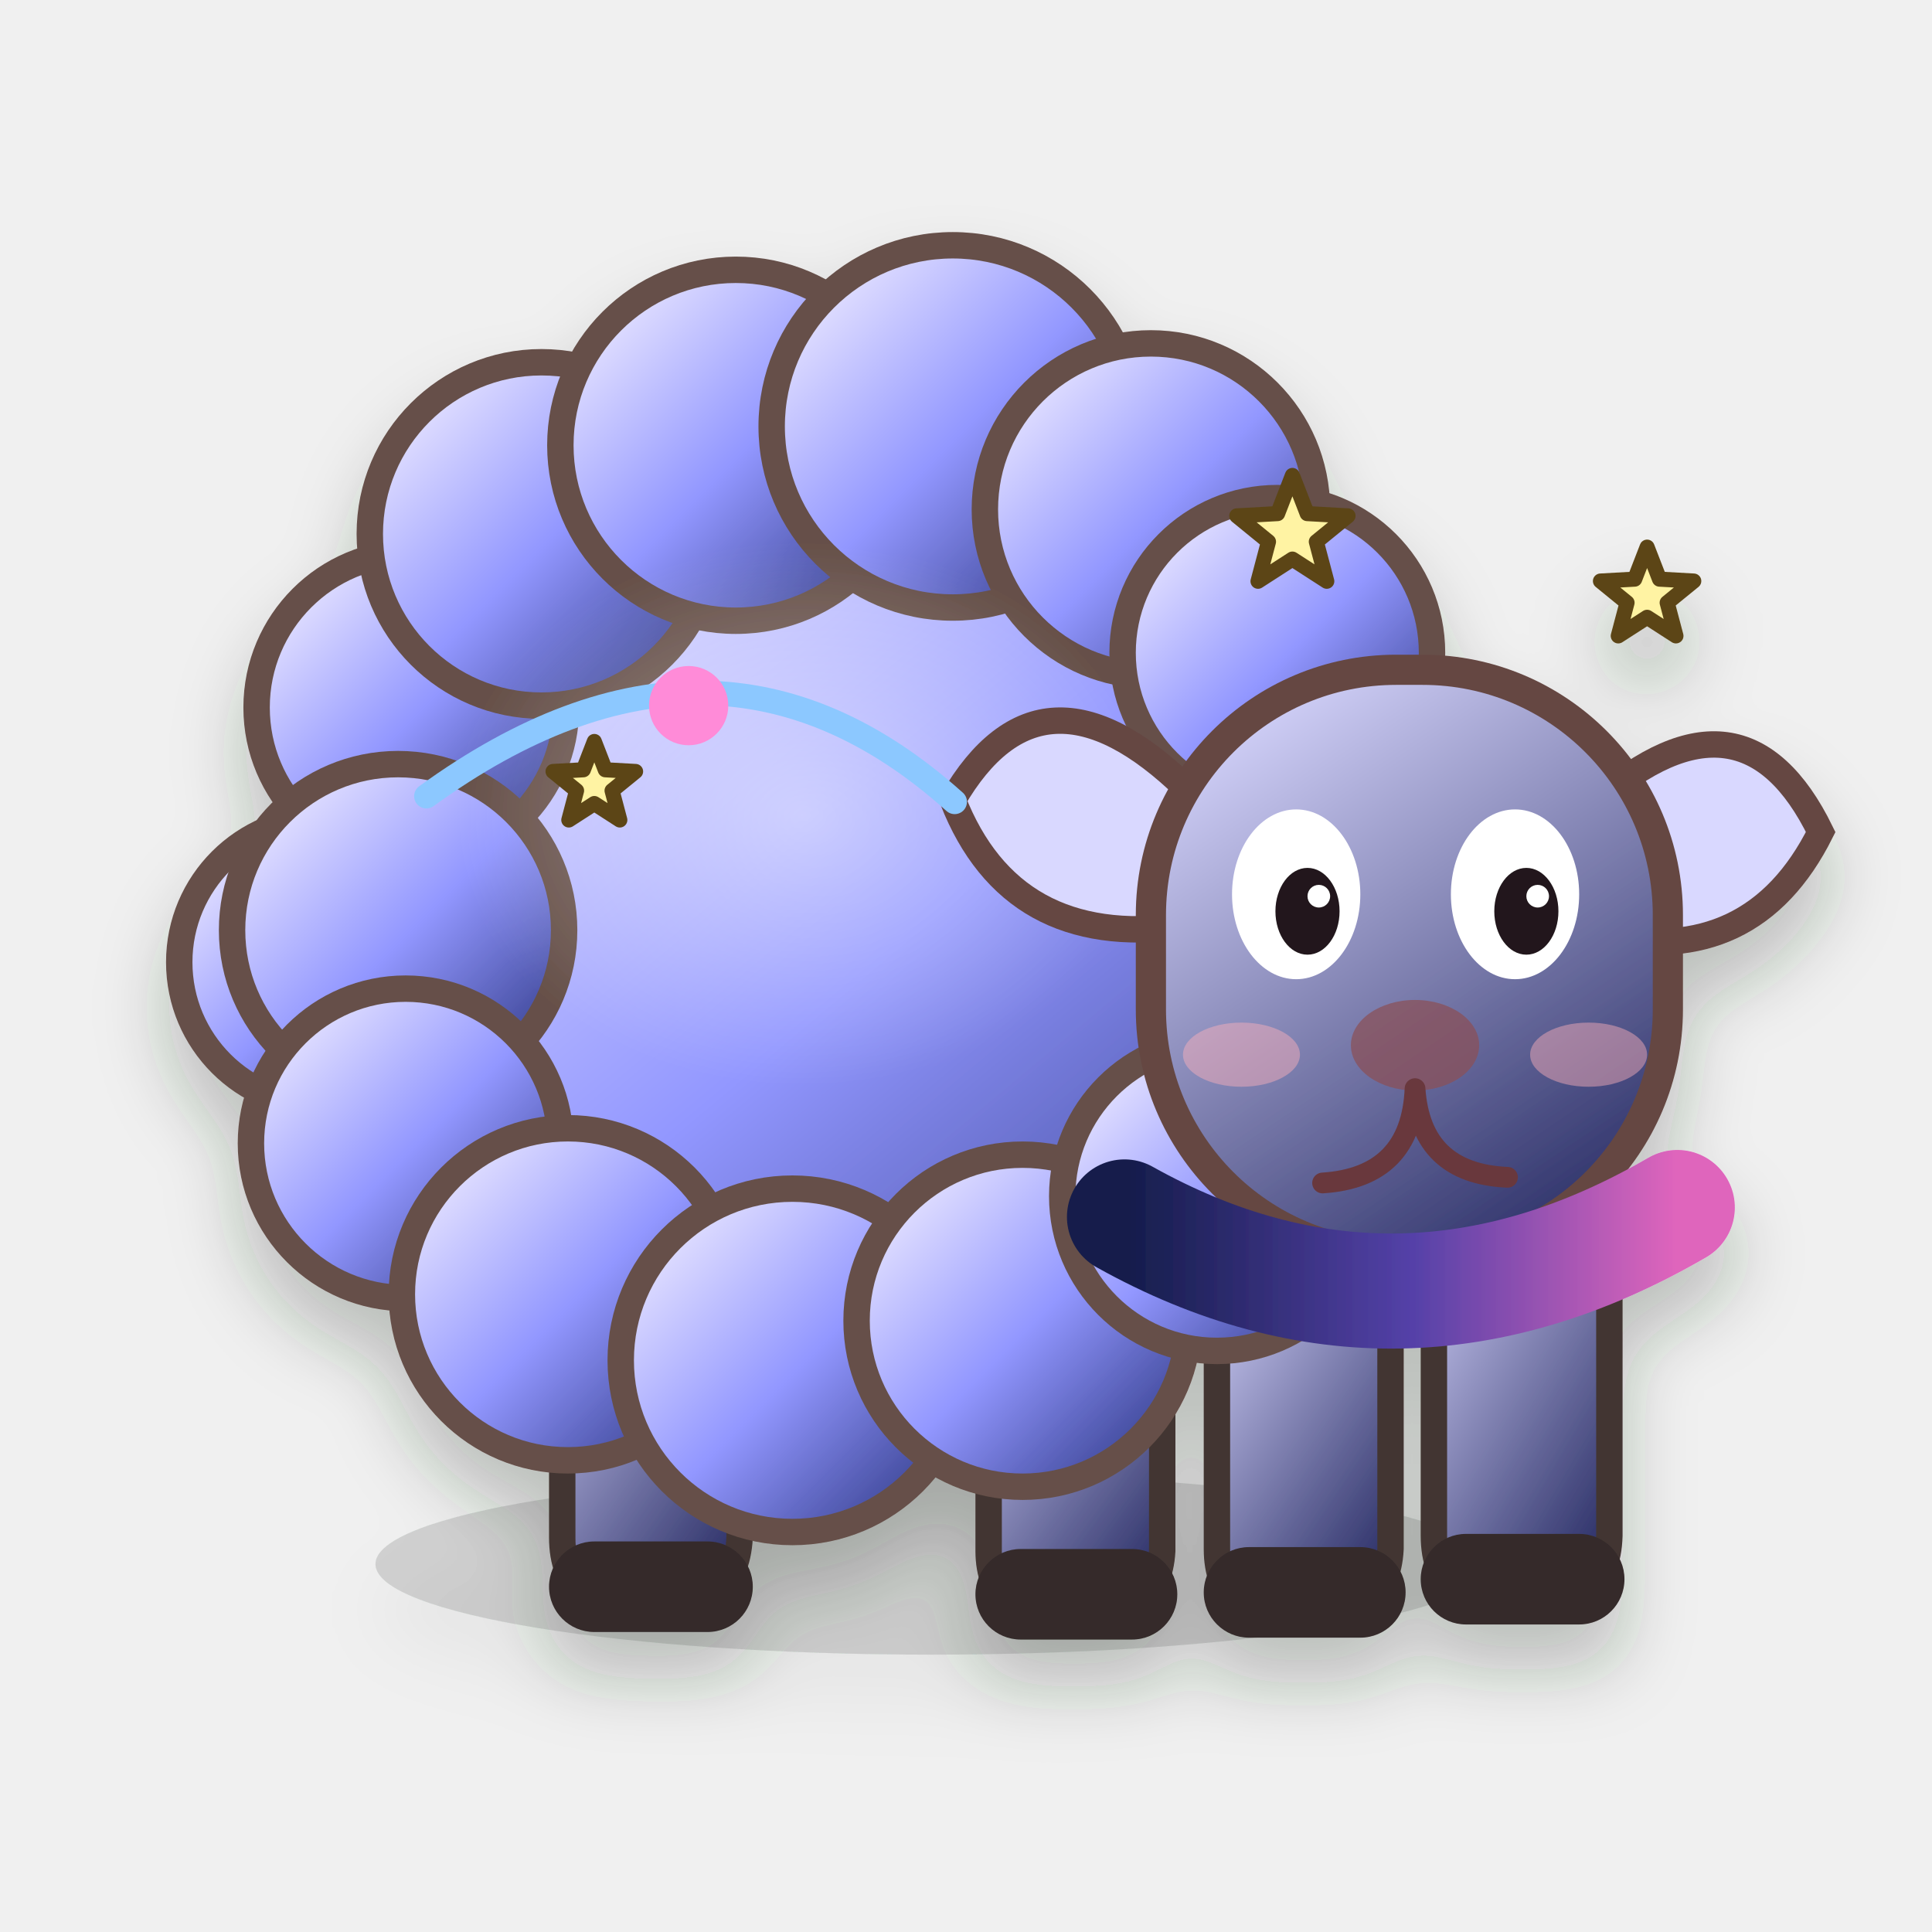
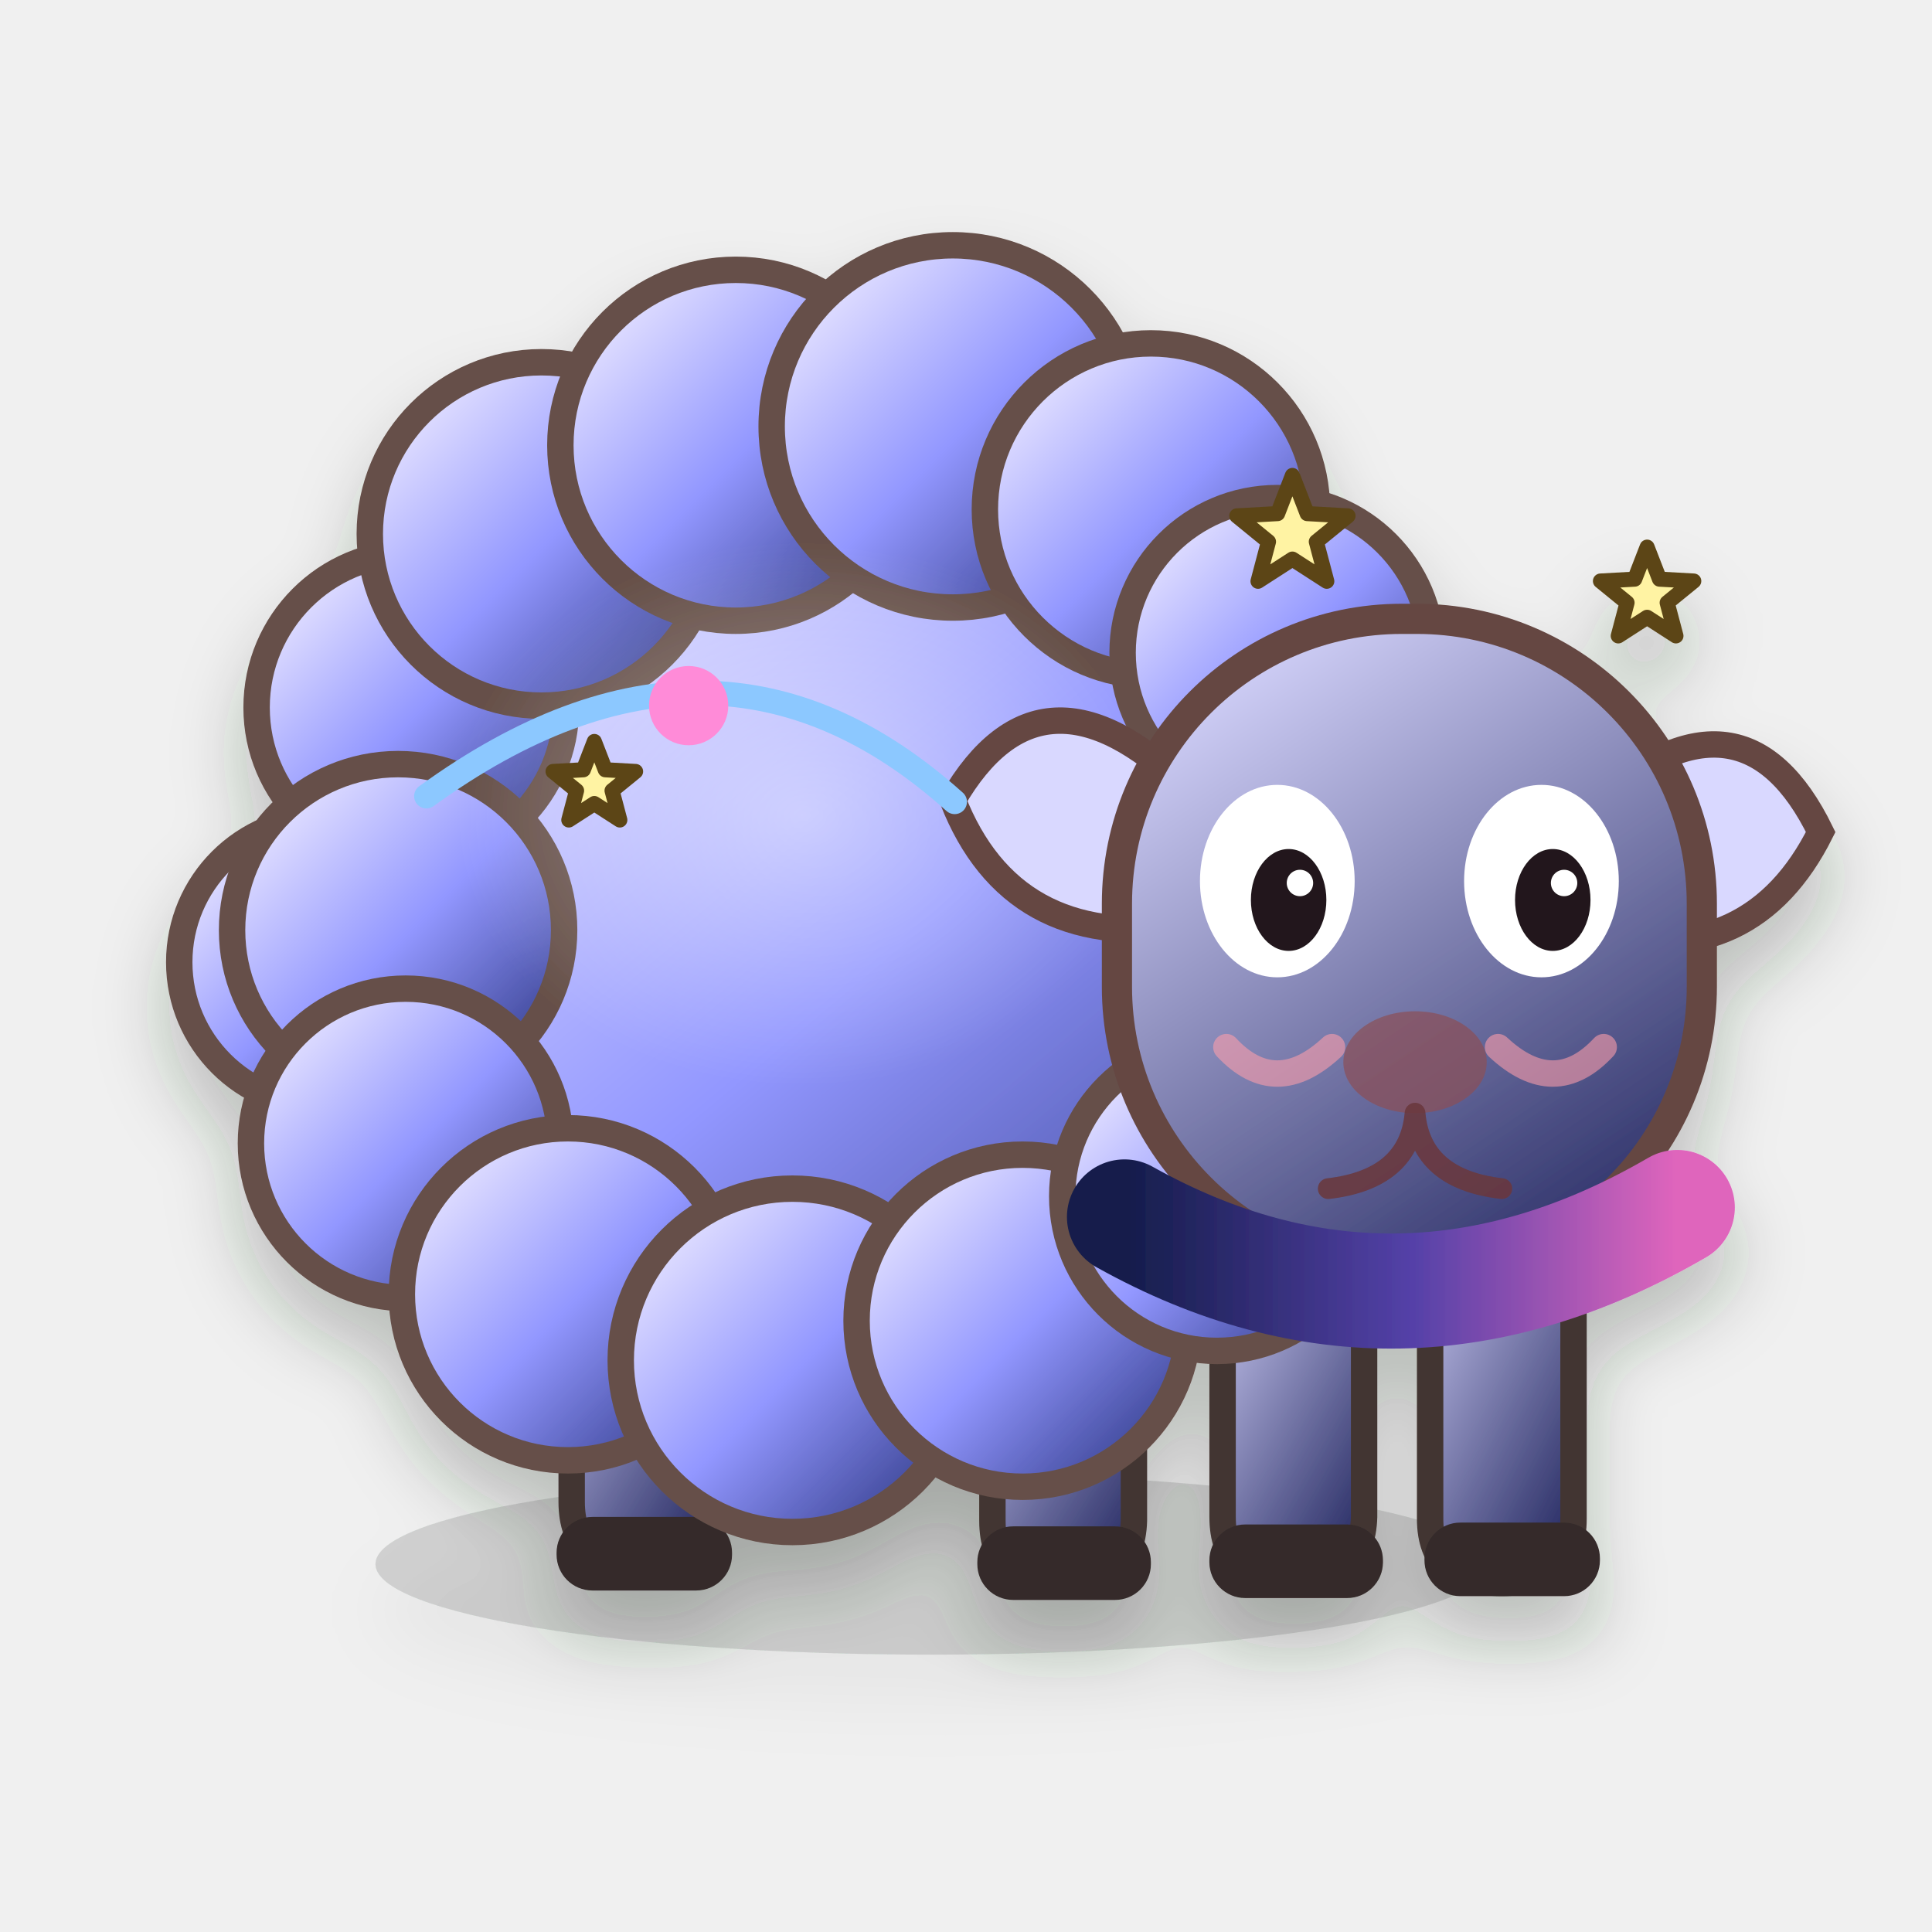
<svg xmlns="http://www.w3.org/2000/svg" width="1024" height="1024" viewBox="0 0 1024 1024" role="img" aria-labelledby="title-19">
  <defs>
    <linearGradient id="fur" x1="0" y1="0" x2="1" y2="1">
      <stop stop-color="#fffaff" />
      <stop offset=".52" stop-color="#9297ff" />
      <stop offset="1" stop-color="#212b74" />
    </linearGradient>
    <linearGradient id="face" x1=".2" y1="0" x2=".8" y2="1">
      <stop stop-color="#d9d8ff" />
      <stop offset="1" stop-color="#292d65" />
    </linearGradient>
    <linearGradient id="accent" x1="0" y1="0" x2="1" y2="1">
      <stop stop-color="#ffe665" />
      <stop offset="1" stop-color="#704bdf" />
    </linearGradient>
    <linearGradient id="accent2" x1="0" y1="0" x2="0" y2="1">
      <stop stop-color="#704bdf" />
      <stop offset="1" stop-color="#ffe665" />
    </linearGradient>
    <linearGradient id="rainbow">
      <stop stop-color="#ff6767" />
      <stop offset=".26" stop-color="#ffdc58" />
      <stop offset=".52" stop-color="#4dcf7b" />
      <stop offset=".76" stop-color="#5ba8ff" />
      <stop offset="1" stop-color="#cf76f4" />
    </linearGradient>
    <linearGradient id="aurora">
      <stop stop-color="#71f5e4" />
      <stop offset=".5" stop-color="#71bfff" />
      <stop offset="1" stop-color="#c181ff" />
    </linearGradient>
    <linearGradient id="galaxy">
      <stop stop-color="#151d4b" />
      <stop offset=".52" stop-color="#5441a8" />
      <stop offset="1" stop-color="#df65bc" />
    </linearGradient>
    <linearGradient id="ice" x1="0" y1="0" x2="1" y2="1">
      <stop stop-color="#fff" />
      <stop offset=".35" stop-color="#bcecff" />
      <stop offset=".7" stop-color="#8dbef7" />
      <stop offset="1" stop-color="#d7f8ff" />
    </linearGradient>
    <linearGradient id="nzstripe">
      <stop stop-color="#101820" />
      <stop offset=".45" stop-color="#101820" />
      <stop offset=".46" stop-color="#f6d35d" />
      <stop offset=".66" stop-color="#f6d35d" />
      <stop offset=".67" stop-color="#4eaa70" />
    </linearGradient>
    <radialGradient id="shine">
      <stop stop-color="#fff" stop-opacity=".75" />
      <stop offset="1" stop-color="#fff" stop-opacity="0" />
    </radialGradient>
    <filter id="shadow" x="-25%" y="-25%" width="150%" height="165%">
      <feDropShadow dx="0" dy="24" stdDeviation="18" flood-color="#243127" flood-opacity=".25" />
    </filter>
+     <style>
+       .sheep-body { transform-box: fill-box; transform-origin: 50% 100%; }
+       .sheep-body { animation: bodyFloat 1.15s ease-in-out infinite; }
+       .sheep-ear-left, .sheep-ear-right { transform-box: fill-box; transform-origin: 50% 100%; }
+       .sheep-ear-left { animation: earLeft 2.8s ease-in-out infinite; }
+       .sheep-ear-right { animation: earRight 3.1s ease-in-out infinite; }
+       .leg-front-a, .leg-back-a { transform-box: fill-box; transform-origin: 50% 8%; animation: legFront .58s ease-in-out infinite; }
+       .leg-front-b, .leg-back-b { transform-box: fill-box; transform-origin: 50% 8%; animation: legBack .58s ease-in-out infinite; animation-delay: 0.00s; }
+       .blink-line, .surprised-mouth { animation-delay: 3.06s; }
+       @keyframes bodyFloat { 0%, 100% { transform: translateY(0); } 45% { transform: translateY(-4px); } 70% { transform: translateY(1px); } }
+       @keyframes earLeft { 0%, 100% { transform: rotate(-7deg); } 48% { transform: rotate(3deg); } 56% { transform: rotate(-1deg); } }
+       @keyframes earRight { 0%, 100% { transform: rotate(8deg); } 52% { transform: rotate(-4deg); } 60% { transform: rotate(1deg); } }
+       @keyframes legFront { 0%, 100% { transform: rotate(7deg) translateY(0); } 45% { transform: rotate(-9deg) translateY(-4px); } 70% { transform: rotate(2deg) translateY(1px); } }
+       @keyframes legBack { 0%, 100% { transform: rotate(-8deg) translateY(0); } 45% { transform: rotate(9deg) translateY(-4px); } 70% { transform: rotate(-2deg) translateY(1px); } }
+     </style>
  </defs>
  <g filter="url(#shadow)">
    <ellipse cx="494" cy="829" rx="295" ry="48" fill="#243127" opacity=".16" />
    <g stroke="#433632" stroke-width="14" stroke-linejoin="round">
-       <path d="M298 630v185q0 39 46 39t48-39V640" fill="url(#face)" />
-       <path d="M524 653v169q0 37 45 37t47-37V649" fill="url(#face)" />
-       <path d="M645 638v183q0 38 45 38t47-38V629" fill="url(#face)" />
-       <path d="M760 607v207q0 39 46 39t47-39V591" fill="url(#face)" />
+       <g class="leg-front-a">
+         <path d="M303 620v176q0 34 37 34t38-34V626" fill="url(#face)" />
+       </g>
+       <g class="leg-back-a">
+         <path d="M526 638v168q0 34 37 34t38-34V638" fill="url(#face)" />
+       </g>
+       <g class="leg-front-b">
+         <path d="M648 625v179q0 34 37 34t38-34V617" fill="url(#face)" />
+       </g>
+       <g class="leg-back-b">
+         <path d="M758 600v205q0 34 38 34t38-34V586" fill="url(#face)" />
+       </g>
    </g>
    <g fill="#342b2b">
-       <rect x="291" y="817" width="108" height="48" rx="24" />
-       <rect x="517" y="821" width="107" height="48" rx="24" />
-       <rect x="638" y="820" width="107" height="48" rx="24" />
-       <rect x="753" y="813" width="108" height="48" rx="24" />
+       <rect x="295" y="804" width="93" height="39" rx="19" />
+       <rect x="518" y="809" width="92" height="39" rx="19" />
+       <rect x="641" y="808" width="92" height="39" rx="19" />
+       <rect x="755" y="807" width="93" height="39" rx="19" />
    </g>
-     <circle cx="171" cy="510" r="76" fill="url(#fur)" stroke="#665049" stroke-width="14" />
-     <ellipse cx="448" cy="505" rx="290" ry="244" fill="url(#fur)" stroke="#665049" stroke-width="16" />
-     <g fill="url(#fur)" stroke="#665049" stroke-width="14">
-       <circle cx="218" cy="375" r="82" />
-       <circle cx="287" cy="283" r="91" />
-       <circle cx="390" cy="236" r="93" />
-       <circle cx="505" cy="226" r="96" />
-       <circle cx="610" cy="270" r="88" />
-       <circle cx="677" cy="346" r="82" />
-       <circle cx="211" cy="493" r="88" />
-       <circle cx="215" cy="606" r="82" />
-       <circle cx="301" cy="686" r="88" />
-       <circle cx="420" cy="721" r="91" />
-       <circle cx="542" cy="700" r="88" />
-       <circle cx="645" cy="634" r="82" />
+     <g class="sheep-body">
+       <circle cx="171" cy="510" r="76" fill="url(#fur)" stroke="#665049" stroke-width="14" />
+       <ellipse cx="448" cy="505" rx="290" ry="244" fill="url(#fur)" stroke="#665049" stroke-width="16" />
+       <g fill="url(#fur)" stroke="#665049" stroke-width="14">
+         <circle cx="218" cy="375" r="82" />
+         <circle cx="287" cy="283" r="91" />
+         <circle cx="390" cy="236" r="93" />
+         <circle cx="505" cy="226" r="96" />
+         <circle cx="610" cy="270" r="88" />
+         <circle cx="677" cy="346" r="82" />
+         <circle cx="211" cy="493" r="88" />
+         <circle cx="215" cy="606" r="82" />
+         <circle cx="301" cy="686" r="88" />
+         <circle cx="420" cy="721" r="91" />
+         <circle cx="542" cy="700" r="88" />
+         <circle cx="645" cy="634" r="82" />
+       </g>
+       <ellipse cx="425" cy="432" rx="183" ry="145" fill="url(#shine)" opacity=".55" />
+       <path class="sheep-ear-left" d="M629 418q-77-75-124 6 31 79 121 67z" fill="#d9d8ff" stroke="#654743" stroke-width="14" />
+       <path class="sheep-ear-right" d="M846 425q78-68 119 16-36 72-116 55z" fill="#d9d8ff" stroke="#654743" stroke-width="14" />
+       <rect x="592" y="328" width="310" height="346" rx="151" fill="url(#face)" stroke="#654743" stroke-width="16" />
+       <ellipse cx="677" cy="467" rx="41" ry="51" fill="#fff" />
+       <ellipse cx="817" cy="467" rx="41" ry="51" fill="#fff" />
+       <ellipse cx="683" cy="477" rx="20" ry="27" fill="#21191b">
+         <animate attributeName="cx" values="683;690;683;677;683" dur="3.7s" repeatCount="indefinite" />
+       </ellipse>
+       <ellipse cx="823" cy="477" rx="20" ry="27" fill="#21191b">
+         <animate attributeName="cx" values="823;830;823;817;823" dur="3.7s" repeatCount="indefinite" />
+       </ellipse>
+       <circle cx="689" cy="468" r="7" fill="#fff" />
+       <circle cx="829" cy="468" r="7" fill="#fff" />
+       <path class="blink-line" d="M641 477q36 24 72 0M781 477q36 24 72 0" fill="none" stroke="#292d65" stroke-width="14" stroke-linecap="round" opacity="0">
+         <animate attributeName="opacity" values="0;0;1;1;0;0" keyTimes="0;.39;.43;.48;.53;1" dur="4.9s" repeatCount="indefinite" />
+       </path>
+       <ellipse cx="750" cy="563" rx="38" ry="27" fill="#8b4f56" opacity=".7" />
+       <path d="M750 590q-3 35-46 40m46-40q3 35 46 40" fill="none" stroke="#69383d" stroke-width="11" stroke-linecap="round" opacity=".88">
+         <animate attributeName="opacity" values=".88;.88;0;0;.88;.88" keyTimes="0;.39;.43;.48;.53;1" dur="5.9s" repeatCount="indefinite" />
+       </path>
+       <ellipse class="surprised-mouth" cx="750" cy="604" rx="25" ry="32" fill="#69383d" opacity="0">
+         <animate attributeName="opacity" values="0;0;1;1;0;0" keyTimes="0;.39;.43;.48;.53;1" dur="5.9s" repeatCount="indefinite" />
+       </ellipse>
+       <path d="M706 555q-30 28-56 0M794 555q30 28 56 0" fill="none" stroke="#ff9eaa" stroke-width="14" stroke-linecap="round" opacity=".58" />
+       <path d="M596 645q145 81 293-5" fill="none" stroke="url(#galaxy)" stroke-width="61" stroke-linecap="round" />
+       <polygon points="685,252 692.835,272.216 714.483,273.42 697.678,287.119 703.221,308.08 685,296.33 666.779,308.08 672.322,287.119 655.517,273.42 677.165,272.216" fill="#fff3a3" stroke="#5b4518" stroke-width="8" stroke-linejoin="round" />
+       <polygon points="873,290 879.571,306.955 897.727,307.966 883.633,319.455 888.282,337.034 873,327.18 857.718,337.034 862.367,319.455 848.273,307.966 866.429,306.955" fill="#fff3a3" stroke="#5b4518" stroke-width="8" stroke-linejoin="round" />
+       <polygon points="315,393 320.813,407.999 336.874,408.893 324.406,419.056 328.519,434.607 315,425.89 301.481,434.607 305.594,419.056 293.126,408.893 309.187,407.999" fill="#fff3a3" stroke="#5b4518" stroke-width="8" stroke-linejoin="round" />
+       <path d="M226 422q153-111 280 3" fill="none" stroke="#8cc8ff" stroke-width="13" stroke-linecap="round" />
+       <circle cx="365" cy="374" r="21" fill="#ff8bd8" />
    </g>
-     <ellipse cx="425" cy="432" rx="183" ry="145" fill="url(#shine)" opacity=".55" />
-     <path d="M629 418q-77-75-124 6 31 79 121 67z" fill="#d9d8ff" stroke="#654743" stroke-width="14" />
-     <path d="M846 425q78-68 119 16-36 72-116 55z" fill="#d9d8ff" stroke="#654743" stroke-width="14" />
-     <rect x="610" y="355" width="274" height="310" rx="130" fill="url(#face)" stroke="#654743" stroke-width="16" />
-     <ellipse cx="687" cy="474" rx="34" ry="45" fill="#fff" />
-     <ellipse cx="803" cy="474" rx="34" ry="45" fill="#fff" />
-     <ellipse cx="693" cy="483" rx="17" ry="23" fill="#21191b" />
-     <ellipse cx="809" cy="483" rx="17" ry="23" fill="#21191b" />
-     <circle cx="699" cy="475" r="6" fill="#fff" />
-     <circle cx="815" cy="475" r="6" fill="#fff" />
-     <ellipse cx="750" cy="554" rx="34" ry="24" fill="#8b4f56" opacity=".72" />
-     <path d="M750 577q-2 47-49 50m49-50q3 45 49 47" fill="none" stroke="#69383d" stroke-width="11" stroke-linecap="round" />
-     <ellipse cx="658" cy="559" rx="31" ry="17" fill="#ffb1bb" opacity=".45" />
-     <ellipse cx="842" cy="559" rx="31" ry="17" fill="#ffb1bb" opacity=".45" />
-     <path d="M596 645q145 81 293-5" fill="none" stroke="url(#galaxy)" stroke-width="61" stroke-linecap="round" />
-     <polygon points="685,252 692.835,272.216 714.483,273.42 697.678,287.119 703.221,308.08 685,296.33 666.779,308.08 672.322,287.119 655.517,273.42 677.165,272.216" fill="#fff3a3" stroke="#5b4518" stroke-width="8" stroke-linejoin="round" />
-     <polygon points="873,290 879.571,306.955 897.727,307.966 883.633,319.455 888.282,337.034 873,327.18 857.718,337.034 862.367,319.455 848.273,307.966 866.429,306.955" fill="#fff3a3" stroke="#5b4518" stroke-width="8" stroke-linejoin="round" />
-     <polygon points="315,393 320.813,407.999 336.874,408.893 324.406,419.056 328.519,434.607 315,425.89 301.481,434.607 305.594,419.056 293.126,408.893 309.187,407.999" fill="#fff3a3" stroke="#5b4518" stroke-width="8" stroke-linejoin="round" />
-     <path d="M226 422q153-111 280 3" fill="none" stroke="#8cc8ff" stroke-width="13" stroke-linecap="round" />
-     <circle cx="365" cy="374" r="21" fill="#ff8bd8" />
  </g>
</svg>
